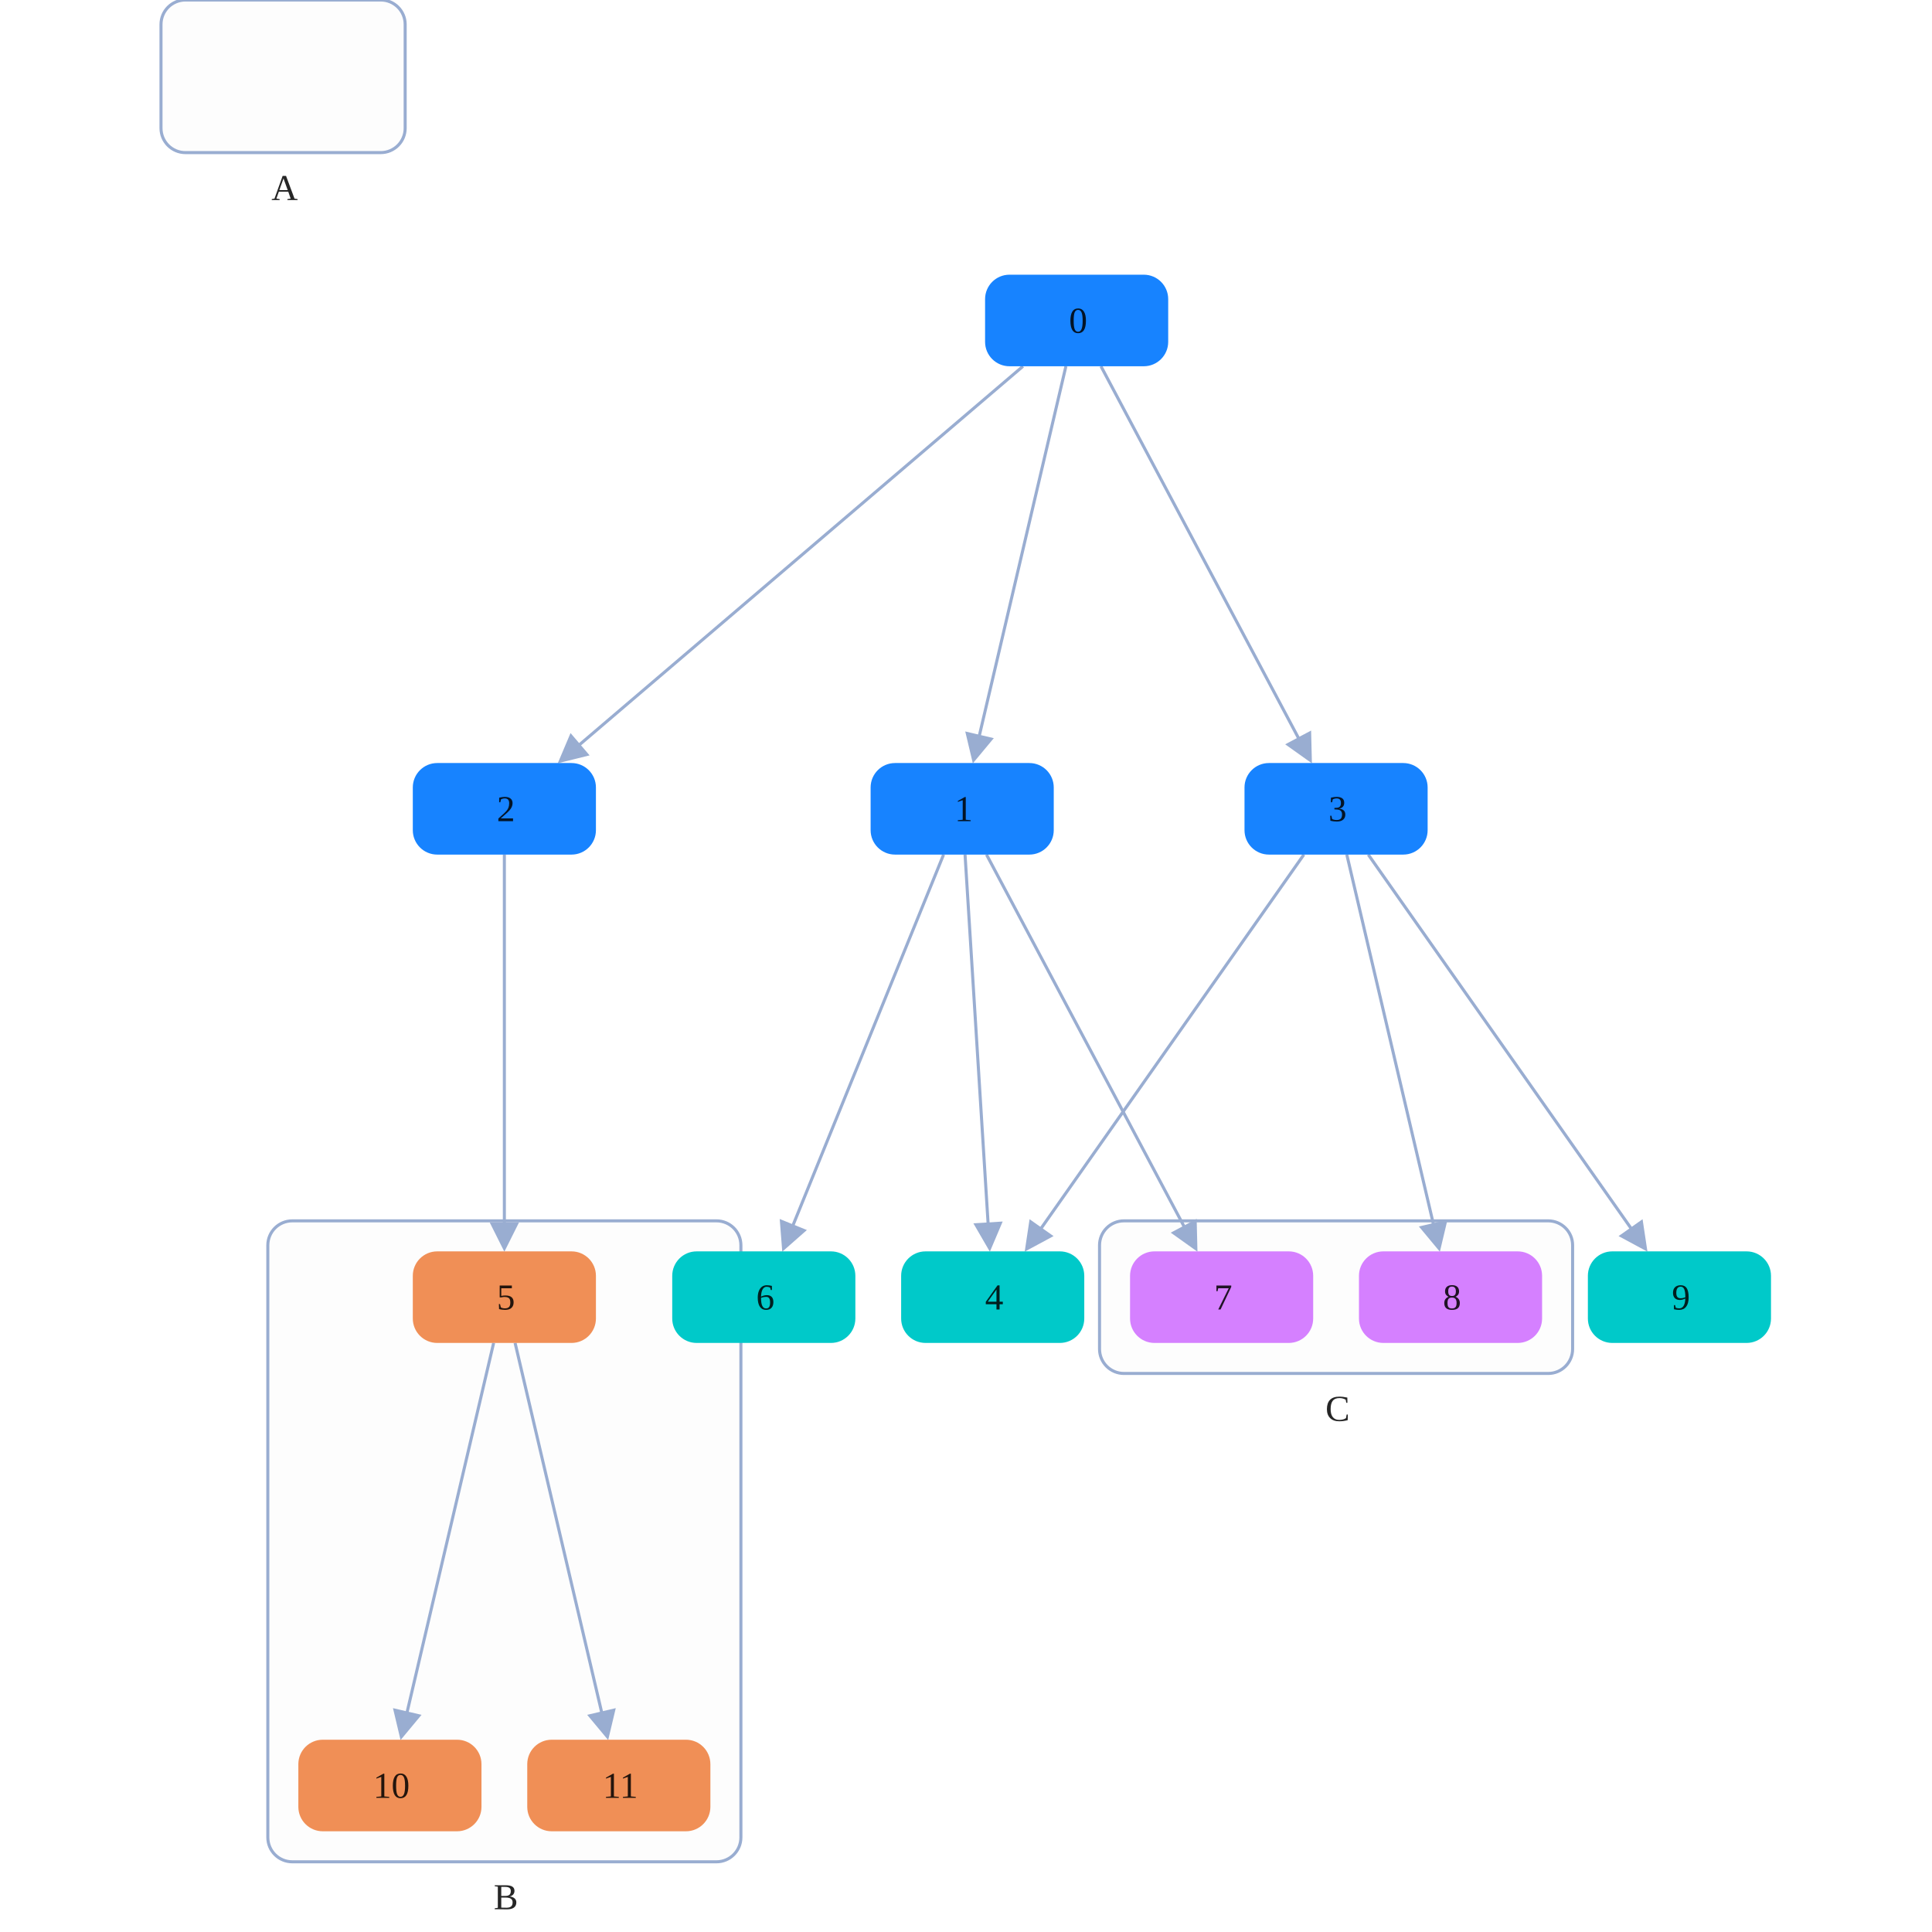
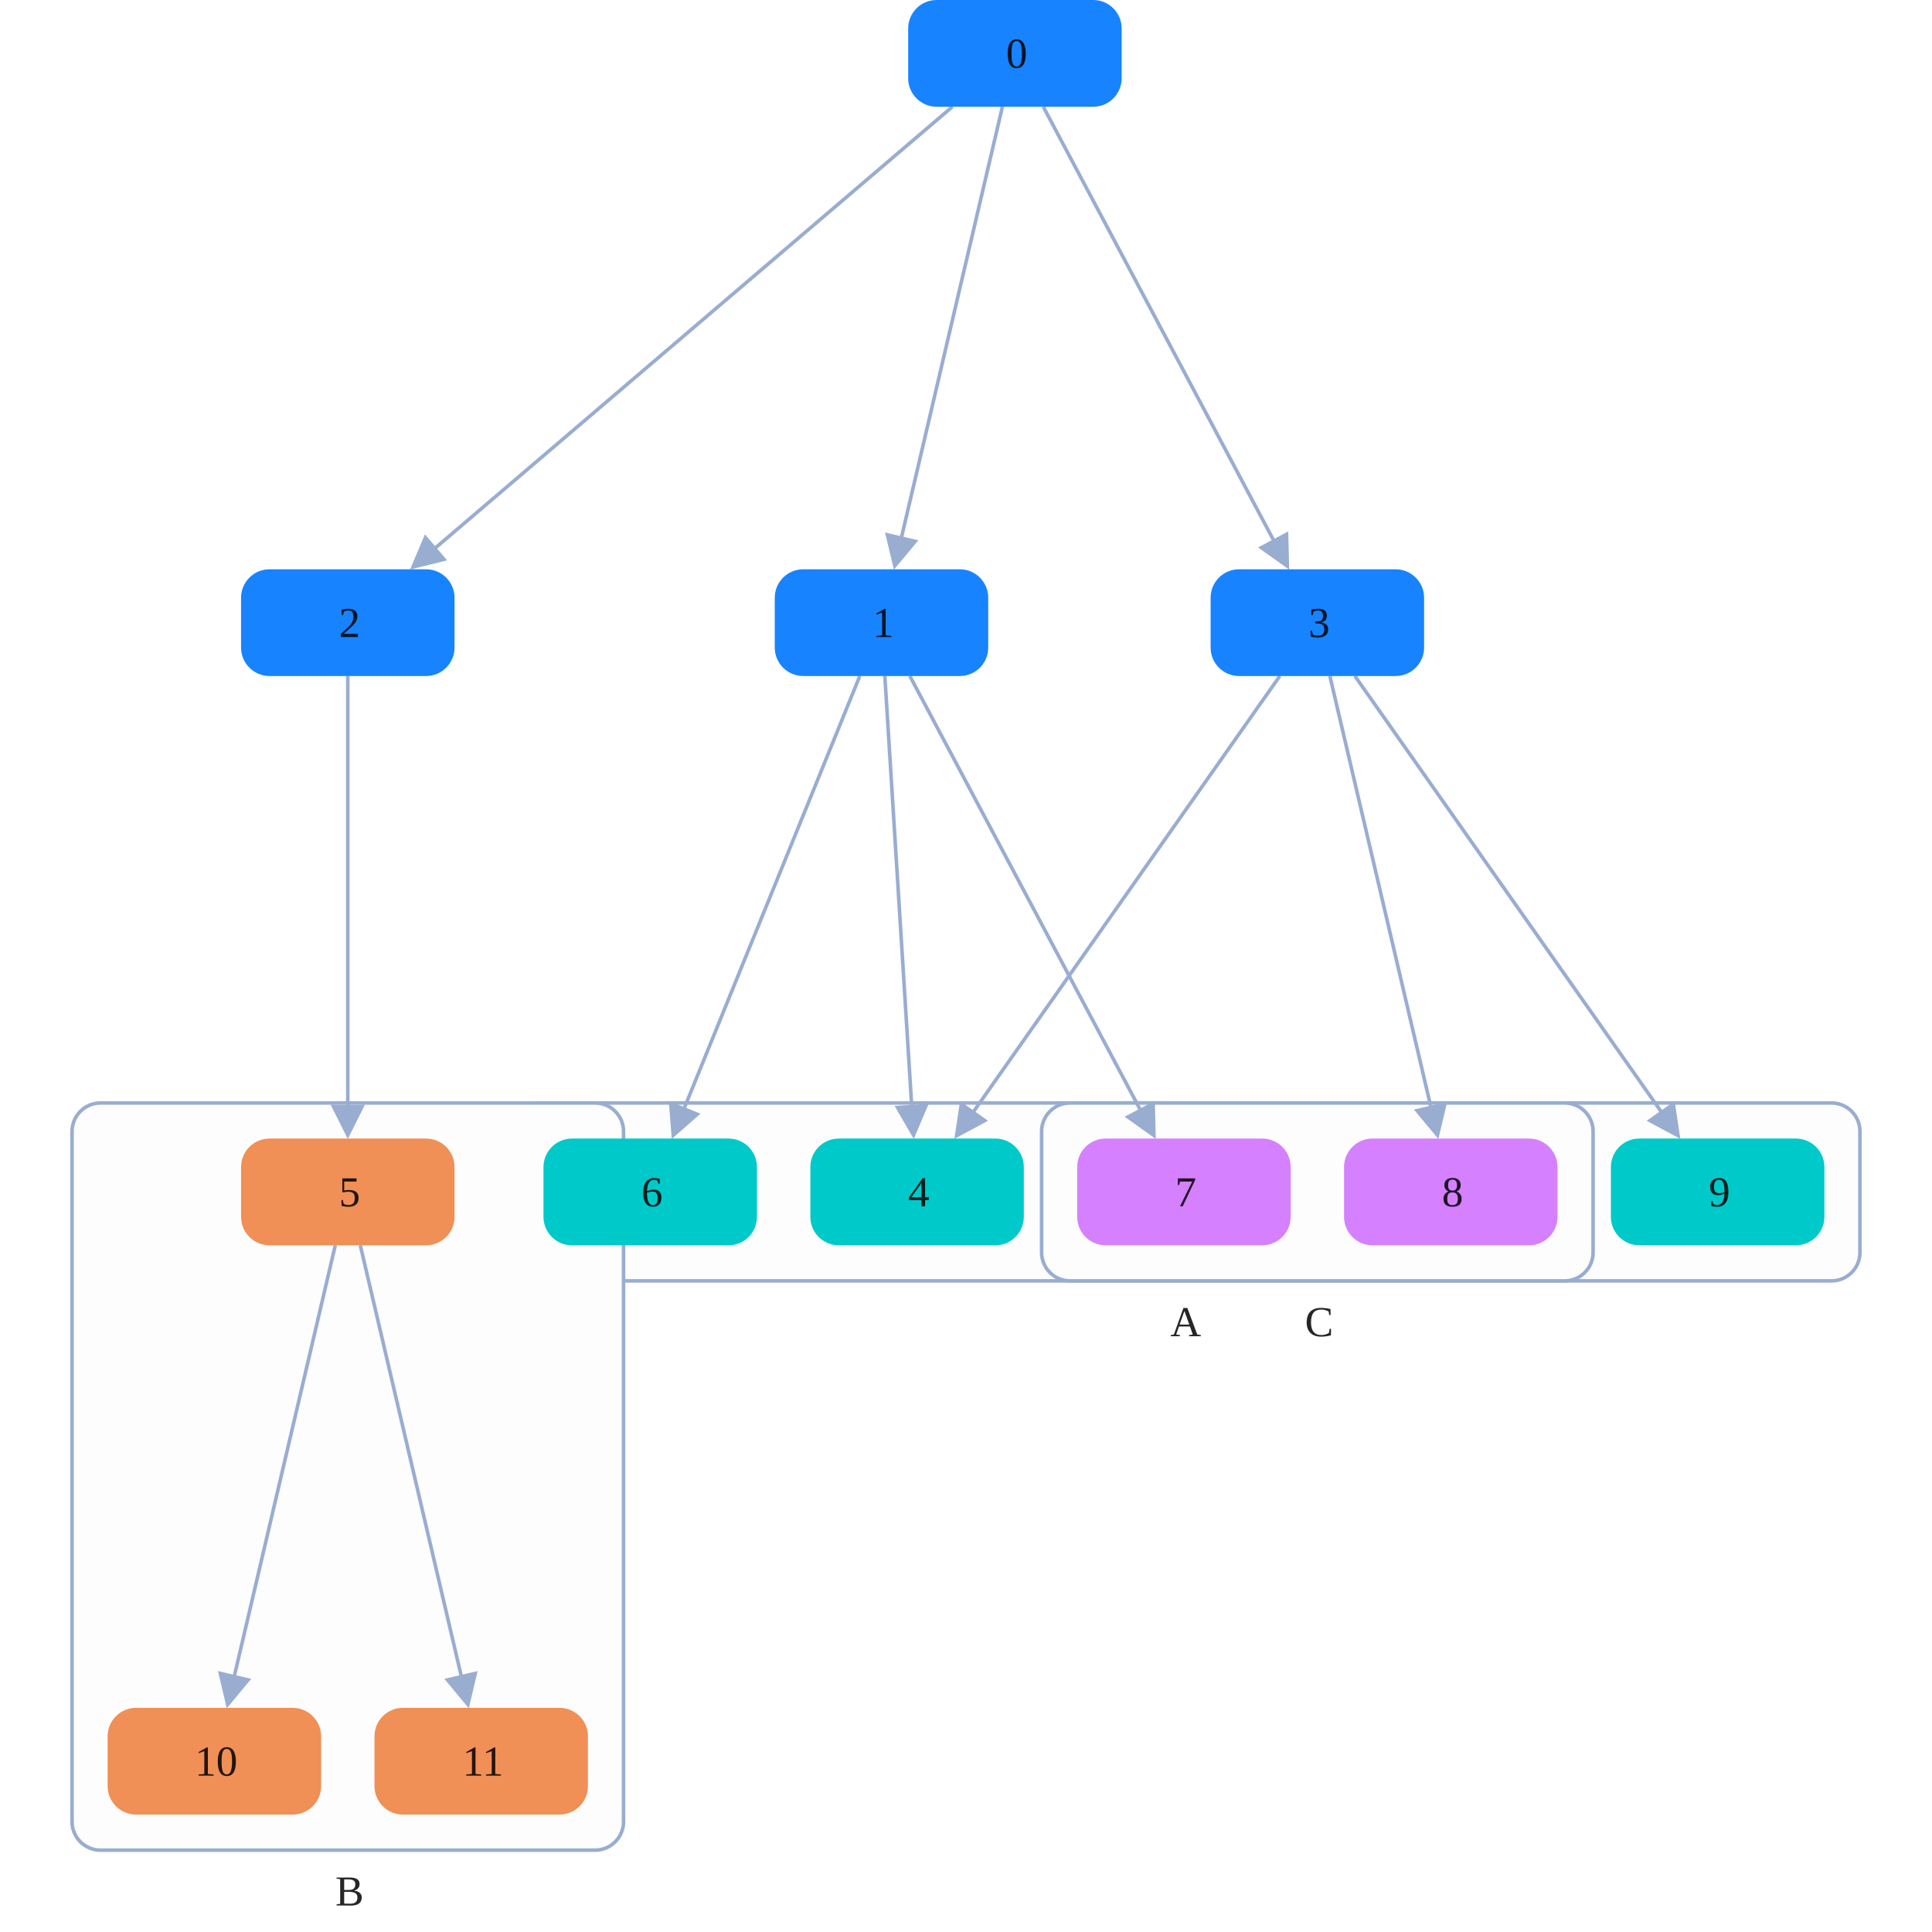
<svg xmlns="http://www.w3.org/2000/svg" width="500" height="500" style="background: transparent; position: absolute; outline: none;" color-interpolation-filters="sRGB" tabindex="1">
  <defs />
-   <g id="g-svg-camera" transform="matrix(0.789889,0,0,0.789889,73.26225,19.74726)">
+   <g id="g-svg-camera" transform="matrix(0.92081,0,0,0.92081,23.25047,-59.85264)">
    <g id="g-root" fill="none" transform="matrix(1,0,0,1,0,0)">
      <g id="g-svg-7" fill="none" transform="matrix(1,0,0,1,0,0)">
-         <g id="A" fill="none" transform="matrix(1,0,0,1,0,0)">
-           <g transform="matrix(1,0,0,1,0,0)">
-             <path id="key" fill="rgba(253,253,253,1)" d="M 8,0 l 64,0 a 8,8,0,0,1,8,8 l 0,34 a 8,8,0,0,1,-8,8 l -64,0 a 8,8,0,0,1,-8,-8 l 0,-34 a 8,8,0,0,1,8,-8 z" transform="translate(-40,-25)" stroke-dasharray="0,0" stroke-width="1" stroke="rgba(153,173,209,1)" width="80" height="50" />
+         <g id="A" fill="none" transform="matrix(1,0,0,1,307.5,400)">
+           <g transform="matrix(1,0,0,1,0,0)">
+             <path id="key" fill="rgba(253,253,253,1)" d="M 8,0 l 364,0 a 8,8,0,0,1,8,8 l 0,34 a 8,8,0,0,1,-8,8 l -364,0 a 8,8,0,0,1,-8,-8 l 0,-34 a 8,8,0,0,1,8,-8 z" transform="translate(-190,-25)" stroke-dasharray="0,0" stroke-width="1" stroke="rgba(153,173,209,1)" width="380" height="50" />
          </g>
          <g id="label" fill="none" transform="matrix(1,0,0,1,0,25)">
            <g transform="matrix(1,0,0,1,0,0)">
              <text id="text" fill="rgba(0,0,0,0.851)" dominant-baseline="central" paint-order="stroke" dx="0.5" dy="11.5px" font-size="12" text-anchor="middle">
                A
              </text>
            </g>
          </g>
        </g>
        <g id="B" fill="none" transform="matrix(1,0,0,1,72.5,480)">
          <g transform="matrix(1,0,0,1,0,0)">
            <path id="key" fill="rgba(253,253,253,1)" d="M 8,0 l 139,0 a 8,8,0,0,1,8,8 l 0,194 a 8,8,0,0,1,-8,8 l -139,0 a 8,8,0,0,1,-8,-8 l 0,-194 a 8,8,0,0,1,8,-8 z" transform="translate(-77.5,-105)" stroke-dasharray="0,0" stroke-width="1" stroke="rgba(153,173,209,1)" width="155" height="210" />
          </g>
          <g id="label" fill="none" transform="matrix(1,0,0,1,0,105)">
            <g transform="matrix(1,0,0,1,0,0)">
              <text id="text" fill="rgba(0,0,0,0.851)" dominant-baseline="central" paint-order="stroke" dx="0.5" dy="11.5px" font-size="12" text-anchor="middle">
                B
              </text>
            </g>
          </g>
        </g>
        <g id="C" fill="none" transform="matrix(1,0,0,1,345,400)">
          <g transform="matrix(1,0,0,1,0,0)">
            <path id="key" fill="rgba(253,253,253,1)" d="M 8,0 l 139,0 a 8,8,0,0,1,8,8 l 0,34 a 8,8,0,0,1,-8,8 l -139,0 a 8,8,0,0,1,-8,-8 l 0,-34 a 8,8,0,0,1,8,-8 z" transform="translate(-77.5,-25)" stroke-dasharray="0,0" stroke-width="1" stroke="rgba(153,173,209,1)" width="155" height="50" />
          </g>
          <g id="label" fill="none" transform="matrix(1,0,0,1,0,25)">
            <g transform="matrix(1,0,0,1,0,0)">
              <text id="text" fill="rgba(0,0,0,0.851)" dominant-baseline="central" paint-order="stroke" dx="0.5" dy="11.5px" font-size="12" text-anchor="middle">
                C
              </text>
            </g>
          </g>
        </g>
      </g>
      <g id="g-svg-6" fill="none" transform="matrix(1,0,0,1,0,0)">
        <g id="edge-102" fill="none" marker-start="false" marker-end="true" transform="matrix(1,0,0,1,0,0)">
          <g id="edge-102" fill="none" marker-start="false" marker-end="true" stroke="transparent" stroke-width="3" />
          <g transform="matrix(1,0,0,1,226.0156,95)">
            <path id="key" fill="none" d="M 30.469,0 L 1.141,125.132" stroke-width="1" stroke="rgba(153,173,209,1)" />
            <path id="key" fill="none" d="M 0,0 L 0,0" stroke-width="3" stroke="transparent" />
            <g transform="matrix(0.228191,-0.973616,0.973616,0.228191,1.140957,125.1319)">
-               <path id="g-svg-59" fill="rgba(153,173,209,1)" d="M 0,4 L 8,0 L 8,8 Z" transform="translate(-4,-4)" stroke-width="1" stroke="rgba(153,173,209,1)" width="8" height="8" stroke-dasharray="0,0" />
-               <path id="g-svg-59" fill="transparent" d="M 0,4 L 8,0 L 8,8 Z" transform="translate(-4,-4)" stroke-width="3" stroke="transparent" width="8" height="8" stroke-dasharray="0,0" />
+               <path id="g-svg-71" fill="rgba(153,173,209,1)" d="M 0,4 L 8,0 L 8,8 Z" transform="translate(-4,-4)" stroke-width="1" stroke="rgba(153,173,209,1)" width="8" height="8" stroke-dasharray="0,0" />
+               <path id="g-svg-71" fill="transparent" d="M 0,4 L 8,0 L 8,8 Z" transform="translate(-4,-4)" stroke-width="3" stroke="transparent" width="8" height="8" stroke-dasharray="0,0" />
            </g>
          </g>
        </g>
        <g id="edge-161" fill="none" marker-start="false" marker-end="true" transform="matrix(1,0,0,1,0,0)">
          <g id="edge-161" fill="none" marker-start="false" marker-end="true" stroke="transparent" stroke-width="3" />
          <g transform="matrix(1,0,0,1,90.07812,95)">
            <path id="key" fill="none" d="M 152.344,0 L 3.803,126.754" stroke-width="1" stroke="rgba(153,173,209,1)" />
            <path id="key" fill="none" d="M 0,0 L 0,0" stroke-width="3" stroke="transparent" />
            <g transform="matrix(0.760687,-0.649119,0.649119,0.760687,3.803433,126.7544)">
-               <path id="g-svg-63" fill="rgba(153,173,209,1)" d="M 0,4 L 8,0 L 8,8 Z" transform="translate(-4,-4)" stroke-width="1" stroke="rgba(153,173,209,1)" width="8" height="8" stroke-dasharray="0,0" />
-               <path id="g-svg-63" fill="transparent" d="M 0,4 L 8,0 L 8,8 Z" transform="translate(-4,-4)" stroke-width="3" stroke="transparent" width="8" height="8" stroke-dasharray="0,0" />
+               <path id="g-svg-75" fill="rgba(153,173,209,1)" d="M 0,4 L 8,0 L 8,8 Z" transform="translate(-4,-4)" stroke-width="1" stroke="rgba(153,173,209,1)" width="8" height="8" stroke-dasharray="0,0" />
+               <path id="g-svg-75" fill="transparent" d="M 0,4 L 8,0 L 8,8 Z" transform="translate(-4,-4)" stroke-width="3" stroke="transparent" width="8" height="8" stroke-dasharray="0,0" />
            </g>
          </g>
        </g>
        <g id="edge-237" fill="none" marker-start="false" marker-end="true" transform="matrix(1,0,0,1,0,0)">
          <g id="edge-237" fill="none" marker-start="false" marker-end="true" stroke="transparent" stroke-width="3" />
          <g transform="matrix(1,0,0,1,223.4375,255)">
            <path id="key" fill="none" d="M 0,0 L 7.813,125.01" stroke-width="1" stroke="rgba(153,173,209,1)" />
            <path id="key" fill="none" d="M 0,0 L 0,0" stroke-width="3" stroke="transparent" />
            <g transform="matrix(-0.062378,-0.998053,0.998053,-0.062378,7.813108,125.0097)">
-               <path id="g-svg-67" fill="rgba(153,173,209,1)" d="M 0,4 L 8,0 L 8,8 Z" transform="translate(-4,-4)" stroke-width="1" stroke="rgba(153,173,209,1)" width="8" height="8" stroke-dasharray="0,0" />
-               <path id="g-svg-67" fill="transparent" d="M 0,4 L 8,0 L 8,8 Z" transform="translate(-4,-4)" stroke-width="3" stroke="transparent" width="8" height="8" stroke-dasharray="0,0" />
+               <path id="g-svg-79" fill="rgba(153,173,209,1)" d="M 0,4 L 8,0 L 8,8 Z" transform="translate(-4,-4)" stroke-width="1" stroke="rgba(153,173,209,1)" width="8" height="8" stroke-dasharray="0,0" />
+               <path id="g-svg-79" fill="transparent" d="M 0,4 L 8,0 L 8,8 Z" transform="translate(-4,-4)" stroke-width="3" stroke="transparent" width="8" height="8" stroke-dasharray="0,0" />
            </g>
          </g>
        </g>
        <g id="edge-253" fill="none" marker-start="false" marker-end="true" transform="matrix(1,0,0,1,0,0)">
          <g id="edge-253" fill="none" marker-start="false" marker-end="true" stroke="transparent" stroke-width="3" />
          <g transform="matrix(1,0,0,1,267.9688,95)">
            <path id="key" fill="none" d="M 0,0 L 66.717,125.584" stroke-width="1" stroke="rgba(153,173,209,1)" />
            <path id="key" fill="none" d="M 0,0 L 0,0" stroke-width="3" stroke="transparent" />
            <g transform="matrix(-0.469155,-0.883116,0.883116,-0.469155,66.71672,125.5844)">
-               <path id="g-svg-71" fill="rgba(153,173,209,1)" d="M 0,4 L 8,0 L 8,8 Z" transform="translate(-4,-4)" stroke-width="1" stroke="rgba(153,173,209,1)" width="8" height="8" stroke-dasharray="0,0" />
-               <path id="g-svg-71" fill="transparent" d="M 0,4 L 8,0 L 8,8 Z" transform="translate(-4,-4)" stroke-width="3" stroke="transparent" width="8" height="8" stroke-dasharray="0,0" />
+               <path id="g-svg-83" fill="rgba(153,173,209,1)" d="M 0,4 L 8,0 L 8,8 Z" transform="translate(-4,-4)" stroke-width="1" stroke="rgba(153,173,209,1)" width="8" height="8" stroke-dasharray="0,0" />
+               <path id="g-svg-83" fill="transparent" d="M 0,4 L 8,0 L 8,8 Z" transform="translate(-4,-4)" stroke-width="3" stroke="transparent" width="8" height="8" stroke-dasharray="0,0" />
            </g>
          </g>
        </g>
        <g id="edge-133" fill="none" marker-start="false" marker-end="true" transform="matrix(1,0,0,1,0,0)">
          <g id="edge-133" fill="none" marker-start="false" marker-end="true" stroke="transparent" stroke-width="3" />
          <g transform="matrix(1,0,0,1,243.0469,255)">
            <path id="key" fill="none" d="M 91.406,0 L 2.876,125.91" stroke-width="1" stroke="rgba(153,173,209,1)" />
            <path id="key" fill="none" d="M 0,0 L 0,0" stroke-width="3" stroke="transparent" />
            <g transform="matrix(0.575177,-0.818029,0.818029,0.575177,2.875884,125.9099)">
-               <path id="g-svg-75" fill="rgba(153,173,209,1)" d="M 0,4 L 8,0 L 8,8 Z" transform="translate(-4,-4)" stroke-width="1" stroke="rgba(153,173,209,1)" width="8" height="8" stroke-dasharray="0,0" />
-               <path id="g-svg-75" fill="transparent" d="M 0,4 L 8,0 L 8,8 Z" transform="translate(-4,-4)" stroke-width="3" stroke="transparent" width="8" height="8" stroke-dasharray="0,0" />
+               <path id="g-svg-87" fill="rgba(153,173,209,1)" d="M 0,4 L 8,0 L 8,8 Z" transform="translate(-4,-4)" stroke-width="1" stroke="rgba(153,173,209,1)" width="8" height="8" stroke-dasharray="0,0" />
+               <path id="g-svg-87" fill="transparent" d="M 0,4 L 8,0 L 8,8 Z" transform="translate(-4,-4)" stroke-width="3" stroke="transparent" width="8" height="8" stroke-dasharray="0,0" />
            </g>
          </g>
        </g>
        <g id="edge-320" fill="none" marker-start="false" marker-end="true" transform="matrix(1,0,0,1,0,0)">
          <g id="edge-320" fill="none" marker-start="false" marker-end="true" stroke="transparent" stroke-width="3" />
          <g transform="matrix(1,0,0,1,72.5,255)">
            <path id="key" fill="none" d="M 0,0 L 3.061616997868383e-16,125" stroke-width="1" stroke="rgba(153,173,209,1)" />
            <path id="key" fill="none" d="M 0,0 L 0,0" stroke-width="3" stroke="transparent" />
            <g transform="matrix(0,-1,1,0,0,125)">
-               <path id="g-svg-79" fill="rgba(153,173,209,1)" d="M 0,4 L 8,0 L 8,8 Z" transform="translate(-4,-4)" stroke-width="1" stroke="rgba(153,173,209,1)" width="8" height="8" stroke-dasharray="0,0" />
-               <path id="g-svg-79" fill="transparent" d="M 0,4 L 8,0 L 8,8 Z" transform="translate(-4,-4)" stroke-width="3" stroke="transparent" width="8" height="8" stroke-dasharray="0,0" />
+               <path id="g-svg-91" fill="rgba(153,173,209,1)" d="M 0,4 L 8,0 L 8,8 Z" transform="translate(-4,-4)" stroke-width="1" stroke="rgba(153,173,209,1)" width="8" height="8" stroke-dasharray="0,0" />
+               <path id="g-svg-91" fill="transparent" d="M 0,4 L 8,0 L 8,8 Z" transform="translate(-4,-4)" stroke-width="3" stroke="transparent" width="8" height="8" stroke-dasharray="0,0" />
            </g>
          </g>
        </g>
        <g id="edge-355" fill="none" marker-start="false" marker-end="true" transform="matrix(1,0,0,1,0,0)">
          <g id="edge-355" fill="none" marker-start="false" marker-end="true" stroke="transparent" stroke-width="3" />
          <g transform="matrix(1,0,0,1,163.5938,255)">
            <path id="key" fill="none" d="M 52.812,0 L 1.882,125.368" stroke-width="1" stroke="rgba(153,173,209,1)" />
            <path id="key" fill="none" d="M 0,0 L 0,0" stroke-width="3" stroke="transparent" />
            <g transform="matrix(0.376377,-0.926467,0.926467,0.376377,1.881885,125.3677)">
-               <path id="g-svg-83" fill="rgba(153,173,209,1)" d="M 0,4 L 8,0 L 8,8 Z" transform="translate(-4,-4)" stroke-width="1" stroke="rgba(153,173,209,1)" width="8" height="8" stroke-dasharray="0,0" />
-               <path id="g-svg-83" fill="transparent" d="M 0,4 L 8,0 L 8,8 Z" transform="translate(-4,-4)" stroke-width="3" stroke="transparent" width="8" height="8" stroke-dasharray="0,0" />
+               <path id="g-svg-95" fill="rgba(153,173,209,1)" d="M 0,4 L 8,0 L 8,8 Z" transform="translate(-4,-4)" stroke-width="1" stroke="rgba(153,173,209,1)" width="8" height="8" stroke-dasharray="0,0" />
+               <path id="g-svg-95" fill="transparent" d="M 0,4 L 8,0 L 8,8 Z" transform="translate(-4,-4)" stroke-width="3" stroke="transparent" width="8" height="8" stroke-dasharray="0,0" />
            </g>
          </g>
        </g>
        <g id="edge-823" fill="none" marker-start="false" marker-end="true" transform="matrix(1,0,0,1,0,0)">
          <g id="edge-823" fill="none" marker-start="false" marker-end="true" stroke="transparent" stroke-width="3" />
          <g transform="matrix(1,0,0,1,230.4688,255)">
            <path id="key" fill="none" d="M 0,0 L 66.717,125.584" stroke-width="1" stroke="rgba(153,173,209,1)" />
            <path id="key" fill="none" d="M 0,0 L 0,0" stroke-width="3" stroke="transparent" />
            <g transform="matrix(-0.469155,-0.883116,0.883116,-0.469155,66.71672,125.5844)">
-               <path id="g-svg-87" fill="rgba(153,173,209,1)" d="M 0,4 L 8,0 L 8,8 Z" transform="translate(-4,-4)" stroke-width="1" stroke="rgba(153,173,209,1)" width="8" height="8" stroke-dasharray="0,0" />
-               <path id="g-svg-87" fill="transparent" d="M 0,4 L 8,0 L 8,8 Z" transform="translate(-4,-4)" stroke-width="3" stroke="transparent" width="8" height="8" stroke-dasharray="0,0" />
+               <path id="g-svg-99" fill="rgba(153,173,209,1)" d="M 0,4 L 8,0 L 8,8 Z" transform="translate(-4,-4)" stroke-width="1" stroke="rgba(153,173,209,1)" width="8" height="8" stroke-dasharray="0,0" />
+               <path id="g-svg-99" fill="transparent" d="M 0,4 L 8,0 L 8,8 Z" transform="translate(-4,-4)" stroke-width="3" stroke="transparent" width="8" height="8" stroke-dasharray="0,0" />
            </g>
          </g>
        </g>
        <g id="edge-665" fill="none" marker-start="false" marker-end="true" transform="matrix(1,0,0,1,0,0)">
          <g id="edge-665" fill="none" marker-start="false" marker-end="true" stroke="transparent" stroke-width="3" />
          <g transform="matrix(1,0,0,1,348.5156,255)">
            <path id="key" fill="none" d="M 0,0 L 29.328,125.132" stroke-width="1" stroke="rgba(153,173,209,1)" />
            <path id="key" fill="none" d="M 0,0 L 0,0" stroke-width="3" stroke="transparent" />
            <g transform="matrix(-0.228191,-0.973616,0.973616,-0.228191,29.32779,125.1319)">
-               <path id="g-svg-91" fill="rgba(153,173,209,1)" d="M 0,4 L 8,0 L 8,8 Z" transform="translate(-4,-4)" stroke-width="1" stroke="rgba(153,173,209,1)" width="8" height="8" stroke-dasharray="0,0" />
-               <path id="g-svg-91" fill="transparent" d="M 0,4 L 8,0 L 8,8 Z" transform="translate(-4,-4)" stroke-width="3" stroke="transparent" width="8" height="8" stroke-dasharray="0,0" />
+               <path id="g-svg-103" fill="rgba(153,173,209,1)" d="M 0,4 L 8,0 L 8,8 Z" transform="translate(-4,-4)" stroke-width="1" stroke="rgba(153,173,209,1)" width="8" height="8" stroke-dasharray="0,0" />
+               <path id="g-svg-103" fill="transparent" d="M 0,4 L 8,0 L 8,8 Z" transform="translate(-4,-4)" stroke-width="3" stroke="transparent" width="8" height="8" stroke-dasharray="0,0" />
            </g>
          </g>
        </g>
        <g id="edge-884" fill="none" marker-start="false" marker-end="true" transform="matrix(1,0,0,1,0,0)">
          <g id="edge-884" fill="none" marker-start="false" marker-end="true" stroke="transparent" stroke-width="3" />
          <g transform="matrix(1,0,0,1,355.5469,255)">
            <path id="key" fill="none" d="M 0,0 L 88.53,125.91" stroke-width="1" stroke="rgba(153,173,209,1)" />
            <path id="key" fill="none" d="M 0,0 L 0,0" stroke-width="3" stroke="transparent" />
            <g transform="matrix(-0.575177,-0.818029,0.818029,-0.575177,88.53037,125.9099)">
-               <path id="g-svg-95" fill="rgba(153,173,209,1)" d="M 0,4 L 8,0 L 8,8 Z" transform="translate(-4,-4)" stroke-width="1" stroke="rgba(153,173,209,1)" width="8" height="8" stroke-dasharray="0,0" />
-               <path id="g-svg-95" fill="transparent" d="M 0,4 L 8,0 L 8,8 Z" transform="translate(-4,-4)" stroke-width="3" stroke="transparent" width="8" height="8" stroke-dasharray="0,0" />
+               <path id="g-svg-107" fill="rgba(153,173,209,1)" d="M 0,4 L 8,0 L 8,8 Z" transform="translate(-4,-4)" stroke-width="1" stroke="rgba(153,173,209,1)" width="8" height="8" stroke-dasharray="0,0" />
+               <path id="g-svg-107" fill="transparent" d="M 0,4 L 8,0 L 8,8 Z" transform="translate(-4,-4)" stroke-width="3" stroke="transparent" width="8" height="8" stroke-dasharray="0,0" />
            </g>
          </g>
        </g>
        <g id="edge-536" fill="none" marker-start="false" marker-end="true" transform="matrix(1,0,0,1,0,0)">
          <g id="edge-536" fill="none" marker-start="false" marker-end="true" stroke="transparent" stroke-width="3" />
          <g transform="matrix(1,0,0,1,38.51562,415)">
            <path id="key" fill="none" d="M 30.469,0 L 1.141,125.132" stroke-width="1" stroke="rgba(153,173,209,1)" />
            <path id="key" fill="none" d="M 0,0 L 0,0" stroke-width="3" stroke="transparent" />
            <g transform="matrix(0.228191,-0.973616,0.973616,0.228191,1.140957,125.1319)">
-               <path id="g-svg-99" fill="rgba(153,173,209,1)" d="M 0,4 L 8,0 L 8,8 Z" transform="translate(-4,-4)" stroke-width="1" stroke="rgba(153,173,209,1)" width="8" height="8" stroke-dasharray="0,0" />
-               <path id="g-svg-99" fill="transparent" d="M 0,4 L 8,0 L 8,8 Z" transform="translate(-4,-4)" stroke-width="3" stroke="transparent" width="8" height="8" stroke-dasharray="0,0" />
+               <path id="g-svg-111" fill="rgba(153,173,209,1)" d="M 0,4 L 8,0 L 8,8 Z" transform="translate(-4,-4)" stroke-width="1" stroke="rgba(153,173,209,1)" width="8" height="8" stroke-dasharray="0,0" />
+               <path id="g-svg-111" fill="transparent" d="M 0,4 L 8,0 L 8,8 Z" transform="translate(-4,-4)" stroke-width="3" stroke="transparent" width="8" height="8" stroke-dasharray="0,0" />
            </g>
          </g>
        </g>
        <g id="edge-401" fill="none" marker-start="false" marker-end="true" transform="matrix(1,0,0,1,0,0)">
          <g id="edge-401" fill="none" marker-start="false" marker-end="true" stroke="transparent" stroke-width="3" />
          <g transform="matrix(1,0,0,1,76.01562,415)">
            <path id="key" fill="none" d="M 0,0 L 29.328,125.132" stroke-width="1" stroke="rgba(153,173,209,1)" />
            <path id="key" fill="none" d="M 0,0 L 0,0" stroke-width="3" stroke="transparent" />
            <g transform="matrix(-0.228191,-0.973616,0.973616,-0.228191,29.32779,125.1319)">
-               <path id="g-svg-103" fill="rgba(153,173,209,1)" d="M 0,4 L 8,0 L 8,8 Z" transform="translate(-4,-4)" stroke-width="1" stroke="rgba(153,173,209,1)" width="8" height="8" stroke-dasharray="0,0" />
-               <path id="g-svg-103" fill="transparent" d="M 0,4 L 8,0 L 8,8 Z" transform="translate(-4,-4)" stroke-width="3" stroke="transparent" width="8" height="8" stroke-dasharray="0,0" />
+               <path id="g-svg-115" fill="rgba(153,173,209,1)" d="M 0,4 L 8,0 L 8,8 Z" transform="translate(-4,-4)" stroke-width="1" stroke="rgba(153,173,209,1)" width="8" height="8" stroke-dasharray="0,0" />
+               <path id="g-svg-115" fill="transparent" d="M 0,4 L 8,0 L 8,8 Z" transform="translate(-4,-4)" stroke-width="3" stroke="transparent" width="8" height="8" stroke-dasharray="0,0" />
            </g>
          </g>
        </g>
      </g>
      <g id="g-svg-5" fill="none" transform="matrix(1,0,0,1,0,0)">
        <g id="0" fill="none" transform="matrix(1,0,0,1,260,80)">
          <g transform="matrix(1,0,0,1,0,0)">
            <path id="key" fill="rgba(23,131,255,1)" d="M 8,0 l 44,0 a 8,8,0,0,1,8,8 l 0,14 a 8,8,0,0,1,-8,8 l -44,0 a 8,8,0,0,1,-8,-8 l 0,-14 a 8,8,0,0,1,8,-8 z" transform="translate(-30,-15)" width="60" height="30" />
          </g>
          <g id="label" fill="none" transform="matrix(1,0,0,1,0,0)">
            <g transform="matrix(1,0,0,1,0,0)">
              <text id="text" fill="rgba(0,0,0,0.851)" dominant-baseline="central" paint-order="stroke" dx="0.5" font-size="12" text-anchor="middle">
                0
              </text>
            </g>
          </g>
        </g>
        <g id="1" fill="none" transform="matrix(1,0,0,1,222.5,240)">
          <g transform="matrix(1,0,0,1,0,0)">
            <path id="key" fill="rgba(23,131,255,1)" d="M 8,0 l 44,0 a 8,8,0,0,1,8,8 l 0,14 a 8,8,0,0,1,-8,8 l -44,0 a 8,8,0,0,1,-8,-8 l 0,-14 a 8,8,0,0,1,8,-8 z" transform="translate(-30,-15)" width="60" height="30" />
          </g>
          <g id="label" fill="none" transform="matrix(1,0,0,1,0,0)">
            <g transform="matrix(1,0,0,1,0,0)">
              <text id="text" fill="rgba(0,0,0,0.851)" dominant-baseline="central" paint-order="stroke" dx="0.5" font-size="12" text-anchor="middle">
                1
              </text>
            </g>
          </g>
        </g>
        <g id="2" fill="none" transform="matrix(1,0,0,1,72.5,240)">
          <g transform="matrix(1,0,0,1,0,0)">
            <path id="key" fill="rgba(23,131,255,1)" d="M 8,0 l 44,0 a 8,8,0,0,1,8,8 l 0,14 a 8,8,0,0,1,-8,8 l -44,0 a 8,8,0,0,1,-8,-8 l 0,-14 a 8,8,0,0,1,8,-8 z" transform="translate(-30,-15)" width="60" height="30" />
          </g>
          <g id="label" fill="none" transform="matrix(1,0,0,1,0,0)">
            <g transform="matrix(1,0,0,1,0,0)">
              <text id="text" fill="rgba(0,0,0,0.851)" dominant-baseline="central" paint-order="stroke" dx="0.5" font-size="12" text-anchor="middle">
                2
              </text>
            </g>
          </g>
        </g>
        <g id="3" fill="none" transform="matrix(1,0,0,1,345,240)">
          <g transform="matrix(1,0,0,1,0,0)">
            <path id="key" fill="rgba(23,131,255,1)" d="M 8,0 l 44,0 a 8,8,0,0,1,8,8 l 0,14 a 8,8,0,0,1,-8,8 l -44,0 a 8,8,0,0,1,-8,-8 l 0,-14 a 8,8,0,0,1,8,-8 z" transform="translate(-30,-15)" width="60" height="30" />
          </g>
          <g id="label" fill="none" transform="matrix(1,0,0,1,0,0)">
            <g transform="matrix(1,0,0,1,0,0)">
              <text id="text" fill="rgba(0,0,0,0.851)" dominant-baseline="central" paint-order="stroke" dx="0.5" font-size="12" text-anchor="middle">
                3
              </text>
            </g>
          </g>
        </g>
        <g id="4" fill="none" transform="matrix(1,0,0,1,232.5,400)">
          <g transform="matrix(1,0,0,1,0,0)">
            <path id="key" fill="rgba(0,201,201,1)" d="M 8,0 l 44,0 a 8,8,0,0,1,8,8 l 0,14 a 8,8,0,0,1,-8,8 l -44,0 a 8,8,0,0,1,-8,-8 l 0,-14 a 8,8,0,0,1,8,-8 z" transform="translate(-30,-15)" width="60" height="30" />
          </g>
          <g id="label" fill="none" transform="matrix(1,0,0,1,0,0)">
            <g transform="matrix(1,0,0,1,0,0)">
              <text id="text" fill="rgba(0,0,0,0.851)" dominant-baseline="central" paint-order="stroke" dx="0.5" font-size="12" text-anchor="middle">
                4
              </text>
            </g>
          </g>
        </g>
        <g id="5" fill="none" transform="matrix(1,0,0,1,72.5,400)">
          <g transform="matrix(1,0,0,1,0,0)">
            <path id="key" fill="rgba(240,143,86,1)" d="M 8,0 l 44,0 a 8,8,0,0,1,8,8 l 0,14 a 8,8,0,0,1,-8,8 l -44,0 a 8,8,0,0,1,-8,-8 l 0,-14 a 8,8,0,0,1,8,-8 z" transform="translate(-30,-15)" width="60" height="30" />
          </g>
          <g id="label" fill="none" transform="matrix(1,0,0,1,0,0)">
            <g transform="matrix(1,0,0,1,0,0)">
              <text id="text" fill="rgba(0,0,0,0.851)" dominant-baseline="central" paint-order="stroke" dx="0.5" font-size="12" text-anchor="middle">
                5
              </text>
            </g>
          </g>
        </g>
        <g id="6" fill="none" transform="matrix(1,0,0,1,157.5,400)">
          <g transform="matrix(1,0,0,1,0,0)">
            <path id="key" fill="rgba(0,201,201,1)" d="M 8,0 l 44,0 a 8,8,0,0,1,8,8 l 0,14 a 8,8,0,0,1,-8,8 l -44,0 a 8,8,0,0,1,-8,-8 l 0,-14 a 8,8,0,0,1,8,-8 z" transform="translate(-30,-15)" width="60" height="30" />
          </g>
          <g id="label" fill="none" transform="matrix(1,0,0,1,0,0)">
            <g transform="matrix(1,0,0,1,0,0)">
              <text id="text" fill="rgba(0,0,0,0.851)" dominant-baseline="central" paint-order="stroke" dx="0.5" font-size="12" text-anchor="middle">
                6
              </text>
            </g>
          </g>
        </g>
        <g id="7" fill="none" transform="matrix(1,0,0,1,307.5,400)">
          <g transform="matrix(1,0,0,1,0,0)">
            <path id="key" fill="rgba(213,128,255,1)" d="M 8,0 l 44,0 a 8,8,0,0,1,8,8 l 0,14 a 8,8,0,0,1,-8,8 l -44,0 a 8,8,0,0,1,-8,-8 l 0,-14 a 8,8,0,0,1,8,-8 z" transform="translate(-30,-15)" width="60" height="30" />
          </g>
          <g id="label" fill="none" transform="matrix(1,0,0,1,0,0)">
            <g transform="matrix(1,0,0,1,0,0)">
              <text id="text" fill="rgba(0,0,0,0.851)" dominant-baseline="central" paint-order="stroke" dx="0.5" font-size="12" text-anchor="middle">
                7
              </text>
            </g>
          </g>
        </g>
        <g id="8" fill="none" transform="matrix(1,0,0,1,382.5,400)">
          <g transform="matrix(1,0,0,1,0,0)">
            <path id="key" fill="rgba(213,128,255,1)" d="M 8,0 l 44,0 a 8,8,0,0,1,8,8 l 0,14 a 8,8,0,0,1,-8,8 l -44,0 a 8,8,0,0,1,-8,-8 l 0,-14 a 8,8,0,0,1,8,-8 z" transform="translate(-30,-15)" width="60" height="30" />
          </g>
          <g id="label" fill="none" transform="matrix(1,0,0,1,0,0)">
            <g transform="matrix(1,0,0,1,0,0)">
              <text id="text" fill="rgba(0,0,0,0.851)" dominant-baseline="central" paint-order="stroke" dx="0.5" font-size="12" text-anchor="middle">
                8
              </text>
            </g>
          </g>
        </g>
        <g id="9" fill="none" transform="matrix(1,0,0,1,457.5,400)">
          <g transform="matrix(1,0,0,1,0,0)">
            <path id="key" fill="rgba(0,201,201,1)" d="M 8,0 l 44,0 a 8,8,0,0,1,8,8 l 0,14 a 8,8,0,0,1,-8,8 l -44,0 a 8,8,0,0,1,-8,-8 l 0,-14 a 8,8,0,0,1,8,-8 z" transform="translate(-30,-15)" width="60" height="30" />
          </g>
          <g id="label" fill="none" transform="matrix(1,0,0,1,0,0)">
            <g transform="matrix(1,0,0,1,0,0)">
              <text id="text" fill="rgba(0,0,0,0.851)" dominant-baseline="central" paint-order="stroke" dx="0.5" font-size="12" text-anchor="middle">
                9
              </text>
            </g>
          </g>
        </g>
        <g id="10" fill="none" transform="matrix(1,0,0,1,35,560)">
          <g transform="matrix(1,0,0,1,0,0)">
            <path id="key" fill="rgba(240,143,86,1)" d="M 8,0 l 44,0 a 8,8,0,0,1,8,8 l 0,14 a 8,8,0,0,1,-8,8 l -44,0 a 8,8,0,0,1,-8,-8 l 0,-14 a 8,8,0,0,1,8,-8 z" transform="translate(-30,-15)" width="60" height="30" />
          </g>
          <g id="label" fill="none" transform="matrix(1,0,0,1,0,0)">
            <g transform="matrix(1,0,0,1,0,0)">
              <text id="text" fill="rgba(0,0,0,0.851)" dominant-baseline="central" paint-order="stroke" dx="0.5" font-size="12" text-anchor="middle">
                10
              </text>
            </g>
          </g>
        </g>
        <g id="11" fill="none" transform="matrix(1,0,0,1,110,560)">
          <g transform="matrix(1,0,0,1,0,0)">
            <path id="key" fill="rgba(240,143,86,1)" d="M 8,0 l 44,0 a 8,8,0,0,1,8,8 l 0,14 a 8,8,0,0,1,-8,8 l -44,0 a 8,8,0,0,1,-8,-8 l 0,-14 a 8,8,0,0,1,8,-8 z" transform="translate(-30,-15)" width="60" height="30" />
          </g>
          <g id="label" fill="none" transform="matrix(1,0,0,1,0,0)">
            <g transform="matrix(1,0,0,1,0,0)">
              <text id="text" fill="rgba(0,0,0,0.851)" dominant-baseline="central" paint-order="stroke" dx="0.5" font-size="12" text-anchor="middle">
                11
              </text>
            </g>
          </g>
        </g>
      </g>
    </g>
  </g>
</svg>
